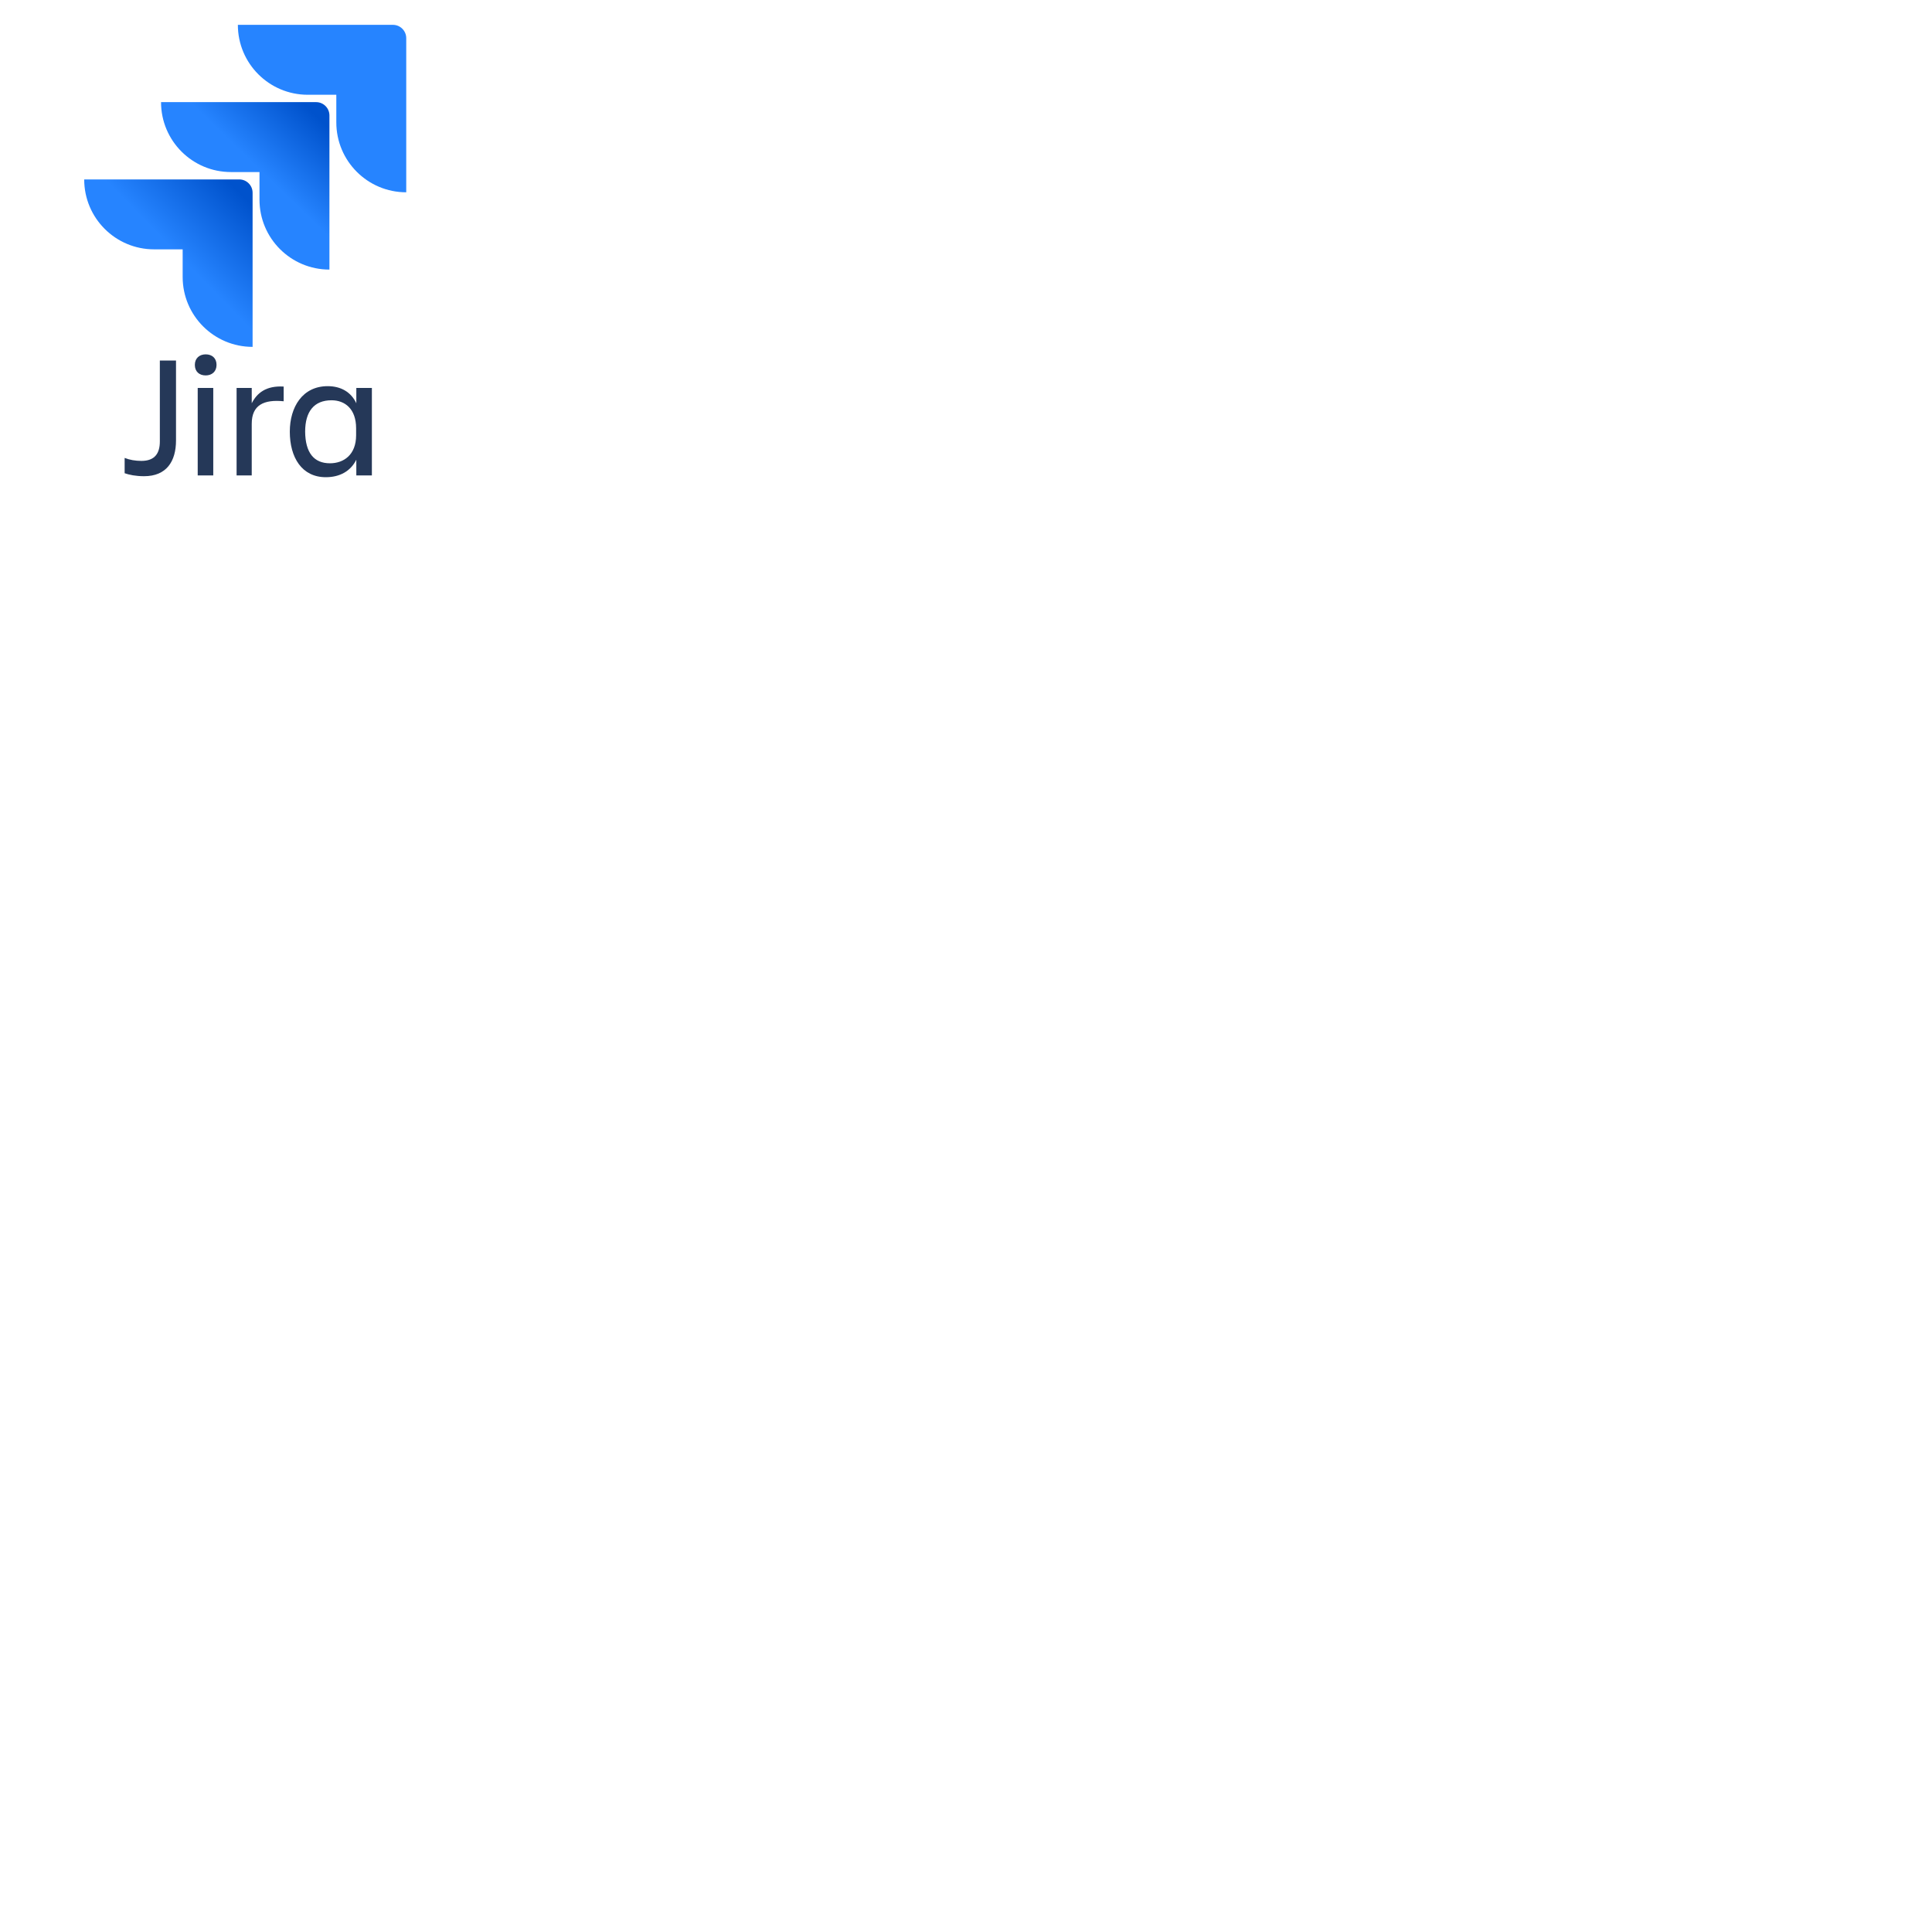
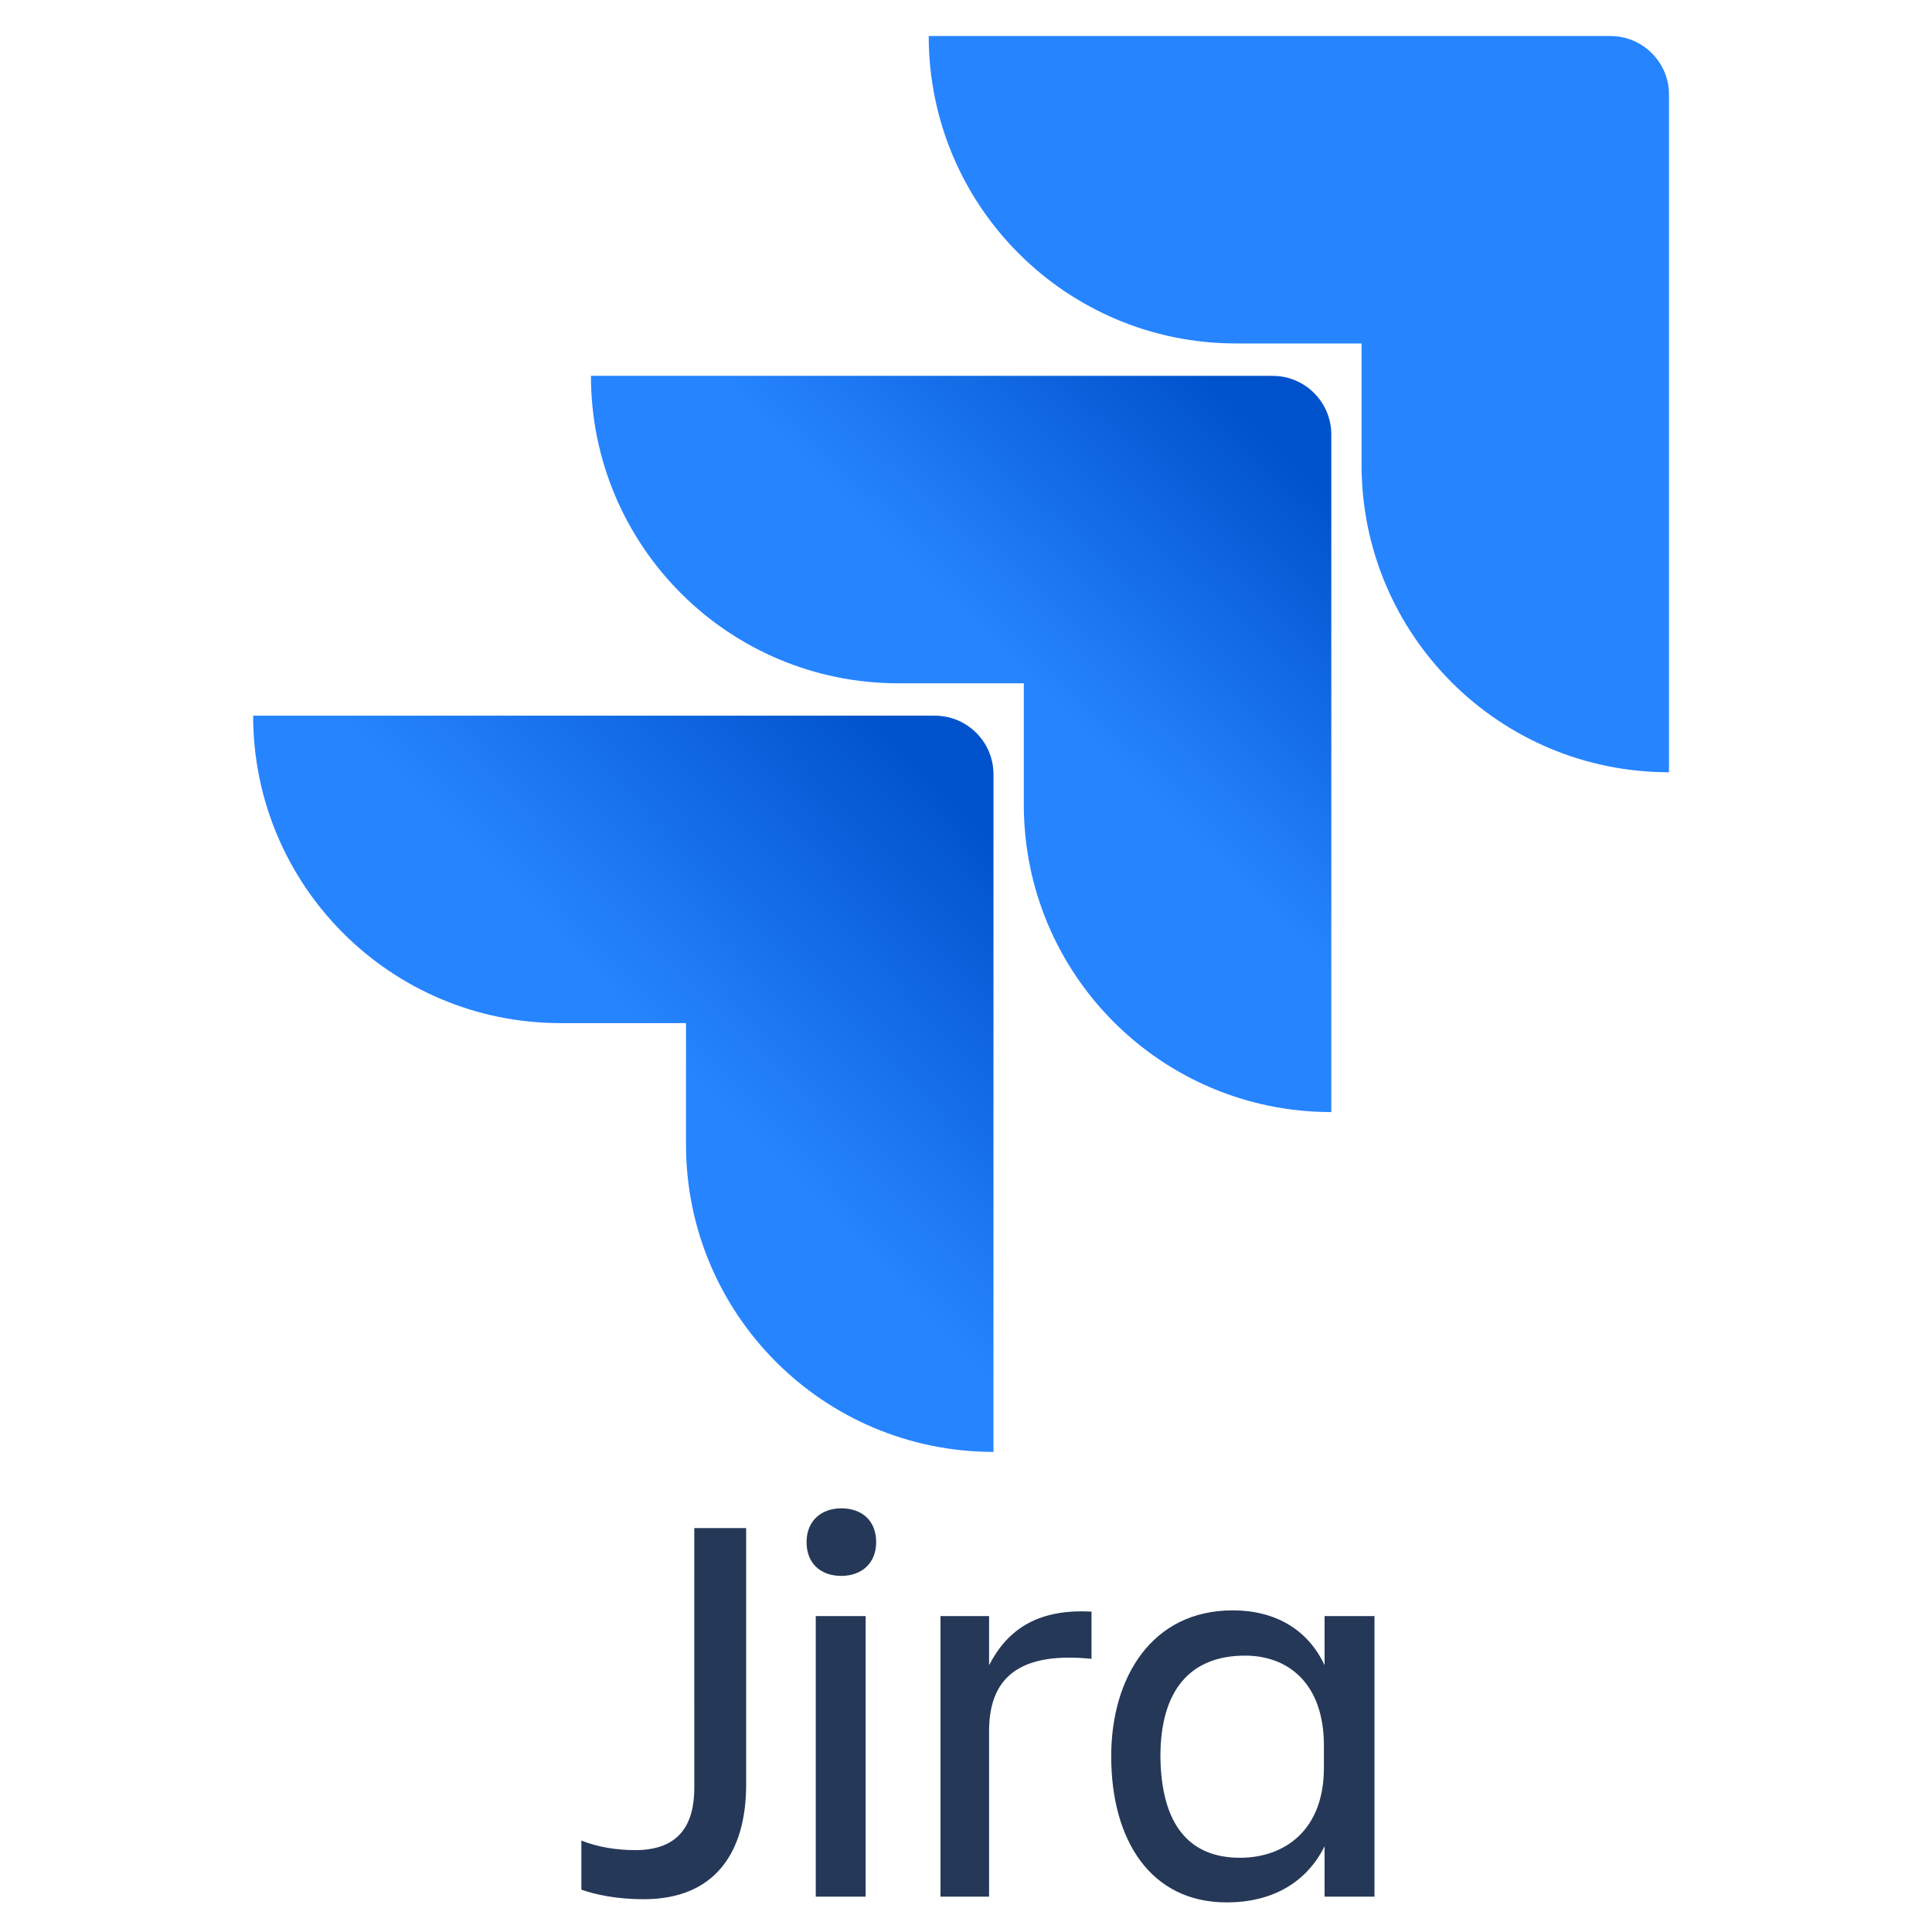
- <svg xmlns="http://www.w3.org/2000/svg" viewBox="0 0 128 128" fill="none" version="1.1" id="svg381">
-   <g id="g417" transform="matrix(0.8890189,0,0,0.8890189,2.022731,-1.910429)">
-     <path d="M 27.006,4 H 15.451 c 0,2.88 2.331,5.211 5.211,5.211 h 2.126 v 2.057 c 0,2.88 2.331,5.211 5.211,5.211 V 4.994 C 28,4.446 27.554,4 27.006,4 Z" fill="#2684ff" id="path363" />
-     <path d="M 21.28,9.76 H 9.726 c 0,2.88 2.331,5.211 5.211,5.211 h 2.126 v 2.057 c 0,2.88 2.332,5.211 5.212,5.211 V 10.754 c 0,-0.549 -0.446,-0.994 -0.994,-0.994 z" fill="url(#paint0_linear)" id="path365" style="fill:url(#paint0_linear)" />
-     <path d="M 15.554,15.52 H 4 c 0,2.88 2.331,5.211 5.211,5.211 h 2.126 v 2.057 c 0,2.88 2.332,5.211 5.212,5.211 V 16.514 c 0,-0.549 -0.446,-0.994 -0.994,-0.994 z" fill="url(#paint1_linear)" id="path367" style="fill:url(#paint1_linear)" />
+ <svg xmlns="http://www.w3.org/2000/svg" width="32" height="32" viewBox="0 0 32 32" fill="none" version="1.1" id="svg367">
+   <g id="g483" transform="matrix(0.9771731,0,0,0.9771731,0.2840344,-3.311833)">
+     <path d="M 27.006,4 H 15.451 c 0,2.88 2.331,5.211 5.211,5.211 h 2.126 v 2.057 c 0,2.88 2.331,5.211 5.211,5.211 V 4.994 C 28,4.446 27.554,4 27.006,4 Z" fill="#2684ff" id="path349" />
+     <path d="M 21.28,9.76 H 9.726 c 0,2.88 2.331,5.211 5.211,5.211 h 2.126 v 2.057 c 0,2.88 2.332,5.211 5.212,5.211 V 10.754 c 0,-0.549 -0.446,-0.994 -0.994,-0.994 z" fill="url(#paint0_linear)" id="path351" style="fill:url(#paint0_linear)" />
+     <path d="M 15.554,15.52 H 4 c 0,2.88 2.331,5.211 5.211,5.211 h 2.126 v 2.057 c 0,2.88 2.332,5.211 5.212,5.211 V 16.514 c 0,-0.549 -0.446,-0.994 -0.994,-0.994 z" fill="url(#paint1_linear)" id="path353" style="fill:url(#paint1_linear)" />
  </g>
-   <defs id="defs379">
+   <defs id="defs365">
    <linearGradient id="paint0_linear" x1="22.034" y1="9.773" x2="17.118" y2="14.842" gradientUnits="userSpaceOnUse">
-       <stop offset="0.176" stop-color="#0052CC" id="stop369" />
-       <stop offset="1" stop-color="#2684FF" id="stop371" />
+       <stop offset="0.176" stop-color="#0052CC" id="stop355" />
+       <stop offset="1" stop-color="#2684FF" id="stop357" />
    </linearGradient>
    <linearGradient id="paint1_linear" x1="16.641" y1="15.564" x2="10.957" y2="21.094" gradientUnits="userSpaceOnUse">
-       <stop offset="0.176" stop-color="#0052CC" id="stop374" />
-       <stop offset="1" stop-color="#2684FF" id="stop376" />
+       <stop offset="0.176" stop-color="#0052CC" id="stop360" />
+       <stop offset="1" stop-color="#2684FF" id="stop362" />
    </linearGradient>
  </defs>
-   <g id="Jira" transform="matrix(0.3782367,0,0,0.3782367,-4.12191,21.5652)">
-     <path d="m 38.896,6.134 h 2.832 V 20.131 c 0,3.691 -1.685,6.267 -5.592,6.267 -1.47,0 -2.617,-0.244 -3.406,-0.522 v -2.681 c 0.86,0.348 1.9,0.522 2.94,0.522 2.402,0 3.227,-1.393 3.227,-3.412 z" fill="#253858" id="path121" />
-     <path d="m 46.927,5.054 c 1.111,0 1.9,0.662 1.9,1.845 0,1.149 -0.789,1.845 -1.9,1.845 -1.111,0 -1.9,-0.662 -1.9,-1.845 0,-1.149 0.789,-1.845 1.9,-1.845 z m -1.398,5.884 h 2.724 v 15.32 h -2.724 z" fill="#253858" id="path123" />
-     <path d="M 54.992,26.259 H 52.34 V 10.939 h 2.653 v 2.681 c 0.932,-1.811 2.509,-3.099 5.592,-2.925 v 2.577 c -3.477,-0.348 -5.592,0.661 -5.592,3.934 z" fill="#253858" id="path125" />
-     <path d="m 73.311,23.508 c -1.004,2.019 -2.904,3.064 -5.341,3.064 -4.194,0 -6.309,-3.447 -6.309,-7.973 0,-4.318 2.223,-7.973 6.632,-7.973 2.294,0 4.087,1.01 5.019,2.994 v -2.681 h 2.725 v 15.32 h -2.725 z m -4.625,0.627 c 2.438,0 4.589,-1.497 4.589,-4.91 V 18.007 c 0,-3.412 -1.972,-4.91 -4.302,-4.91 -3.047,0 -4.625,1.95 -4.625,5.501 0.036,3.691 1.542,5.536 4.338,5.536 z" fill="#253858" id="path127" />
+   <g id="Jira" transform="matrix(0.3033355,0,0,0.3033355,-0.2989184,23.44952)">
+     <path d="m 38.896,6.134 h 2.832 V 20.131 c 0,3.691 -1.685,6.267 -5.592,6.267 -1.47,0 -2.617,-0.244 -3.406,-0.522 v -2.681 c 0.86,0.348 1.9,0.522 2.94,0.522 2.402,0 3.227,-1.393 3.227,-3.412 z" fill="#253858" id="path4" />
+     <path d="m 46.927,5.054 c 1.111,0 1.9,0.662 1.9,1.845 0,1.149 -0.789,1.845 -1.9,1.845 -1.111,0 -1.9,-0.662 -1.9,-1.845 0,-1.149 0.789,-1.845 1.9,-1.845 z m -1.398,5.884 h 2.724 v 15.32 h -2.724 z" fill="#253858" id="path6" />
+     <path d="M 54.992,26.259 H 52.34 V 10.939 h 2.653 v 2.681 c 0.932,-1.811 2.509,-3.099 5.592,-2.925 v 2.577 c -3.477,-0.348 -5.592,0.661 -5.592,3.934 z" fill="#253858" id="path8" />
+     <path d="m 73.311,23.508 c -1.004,2.019 -2.904,3.064 -5.341,3.064 -4.194,0 -6.309,-3.447 -6.309,-7.973 0,-4.318 2.223,-7.973 6.632,-7.973 2.294,0 4.087,1.01 5.019,2.994 v -2.681 h 2.725 v 15.32 h -2.725 z m -4.625,0.627 c 2.438,0 4.589,-1.497 4.589,-4.91 V 18.007 c 0,-3.412 -1.972,-4.91 -4.302,-4.91 -3.047,0 -4.625,1.95 -4.625,5.501 0.036,3.691 1.542,5.536 4.338,5.536 z" fill="#253858" id="path10" />
  </g>
</svg>
